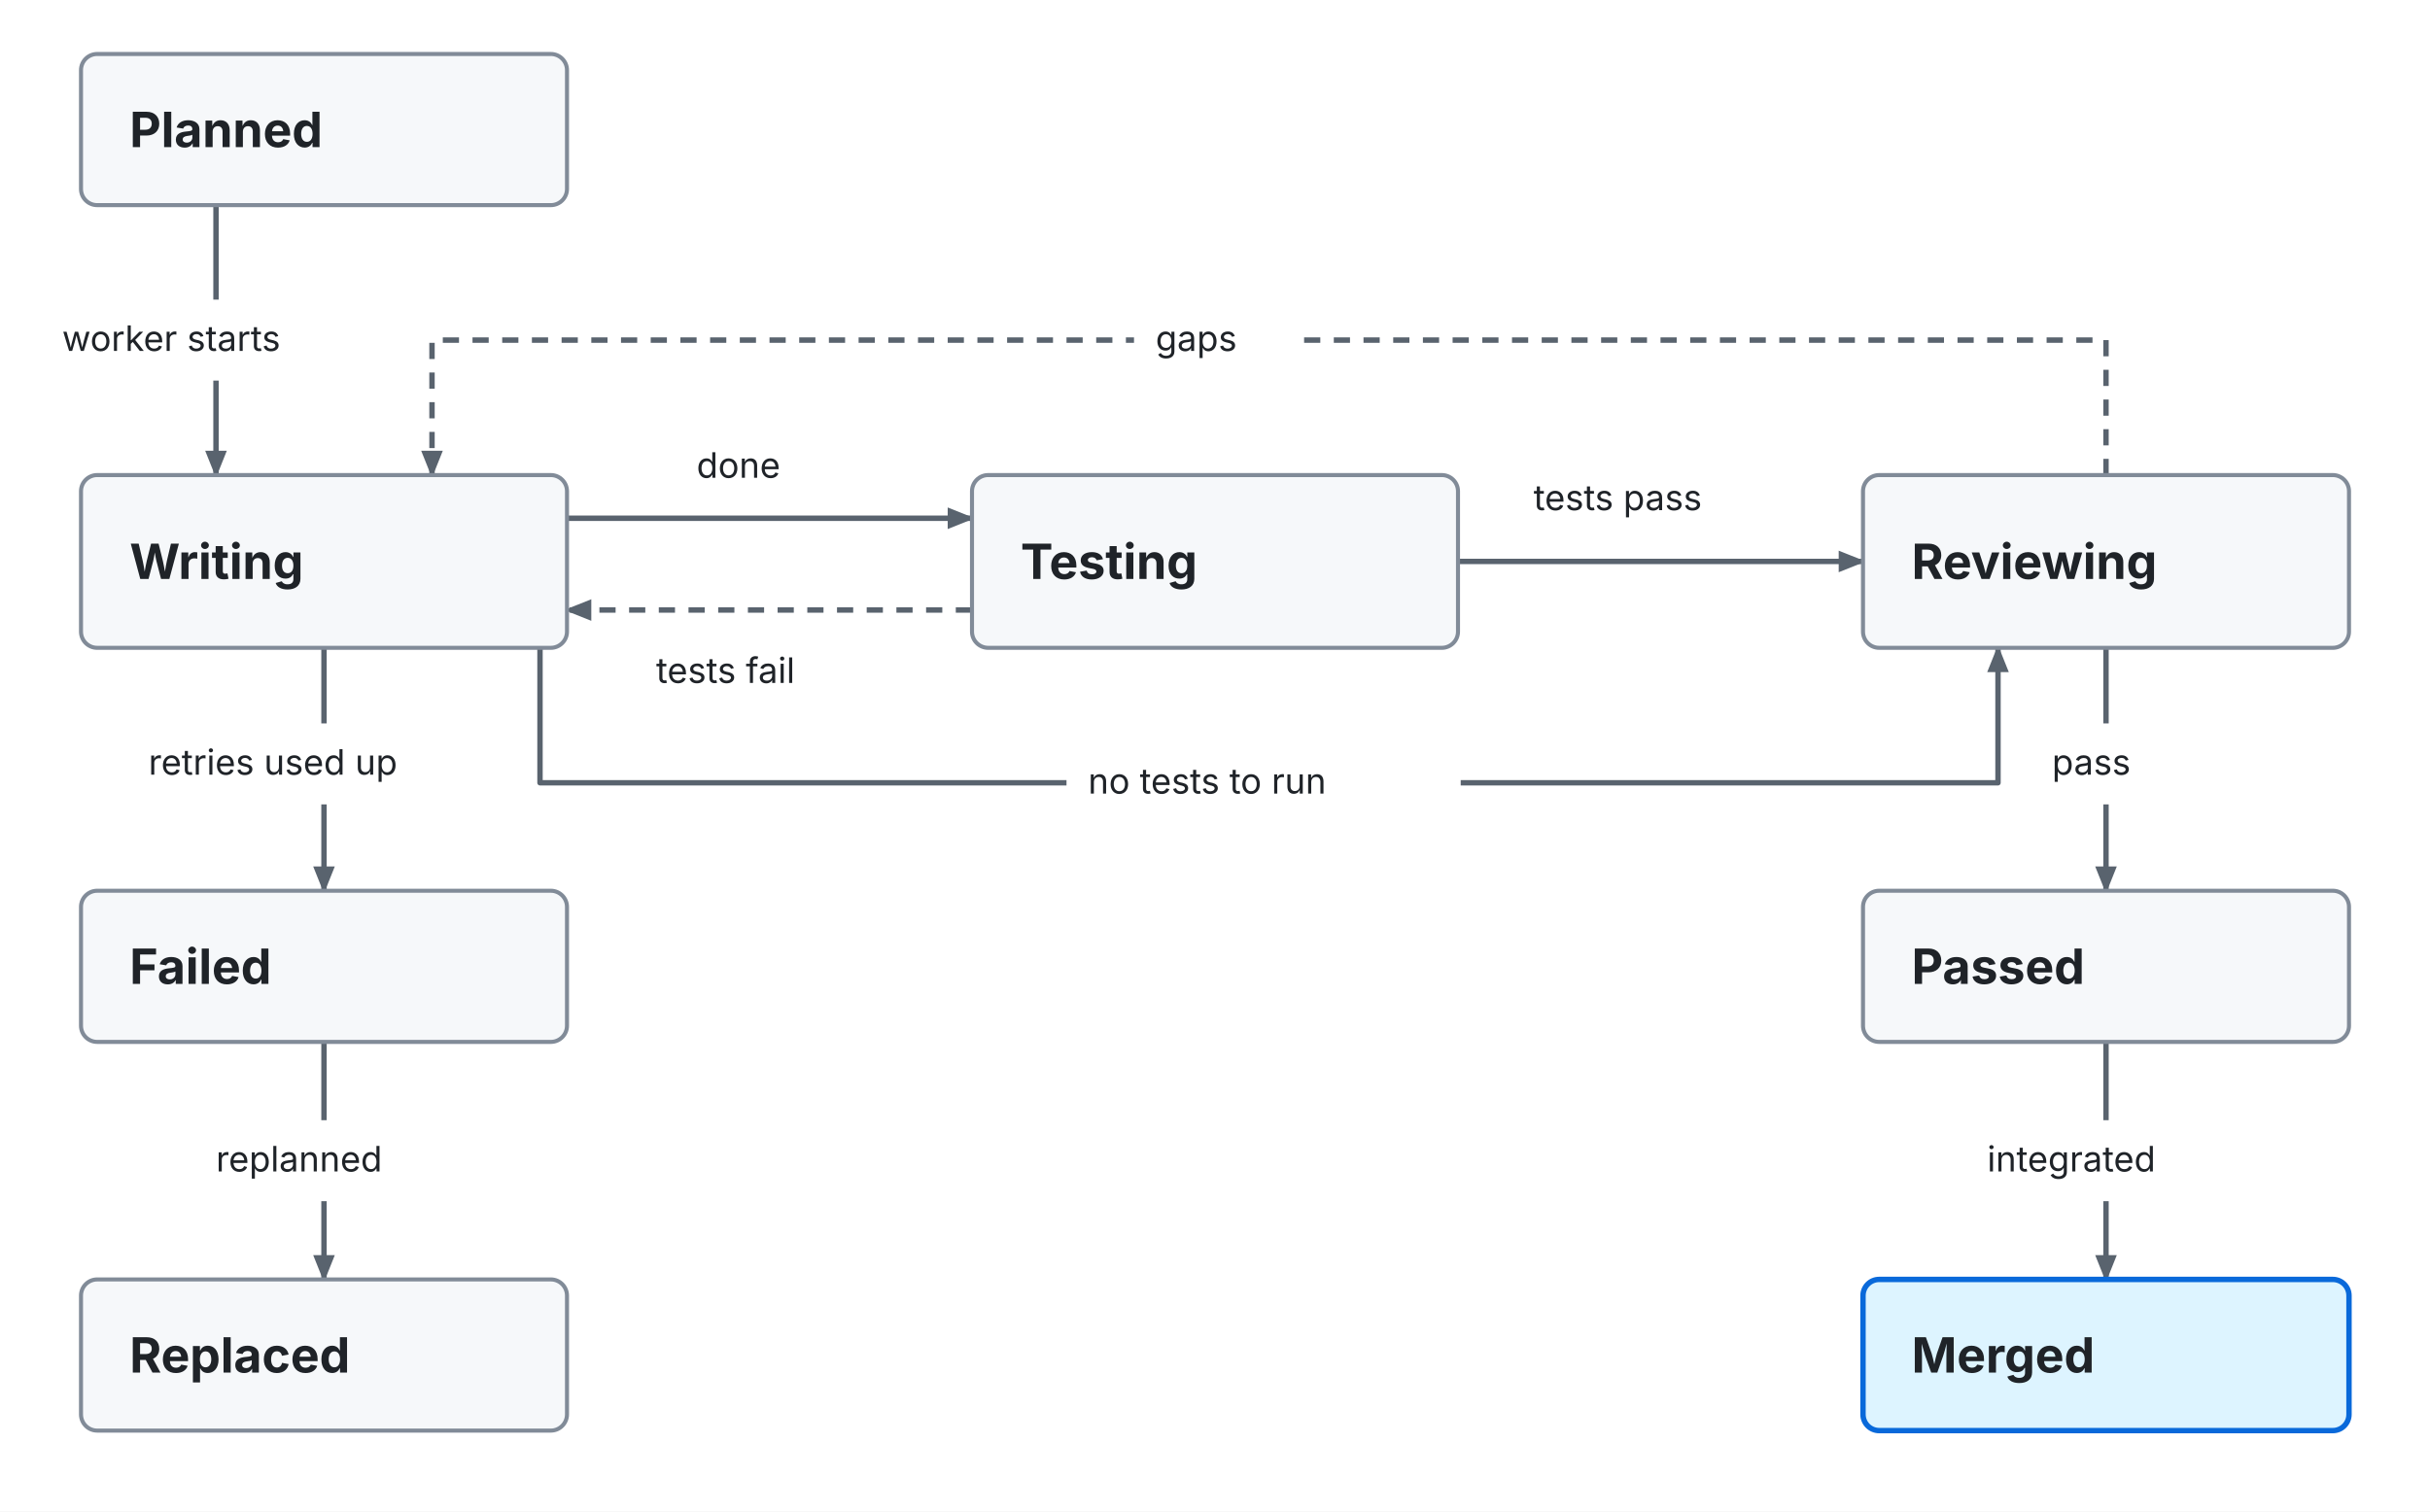
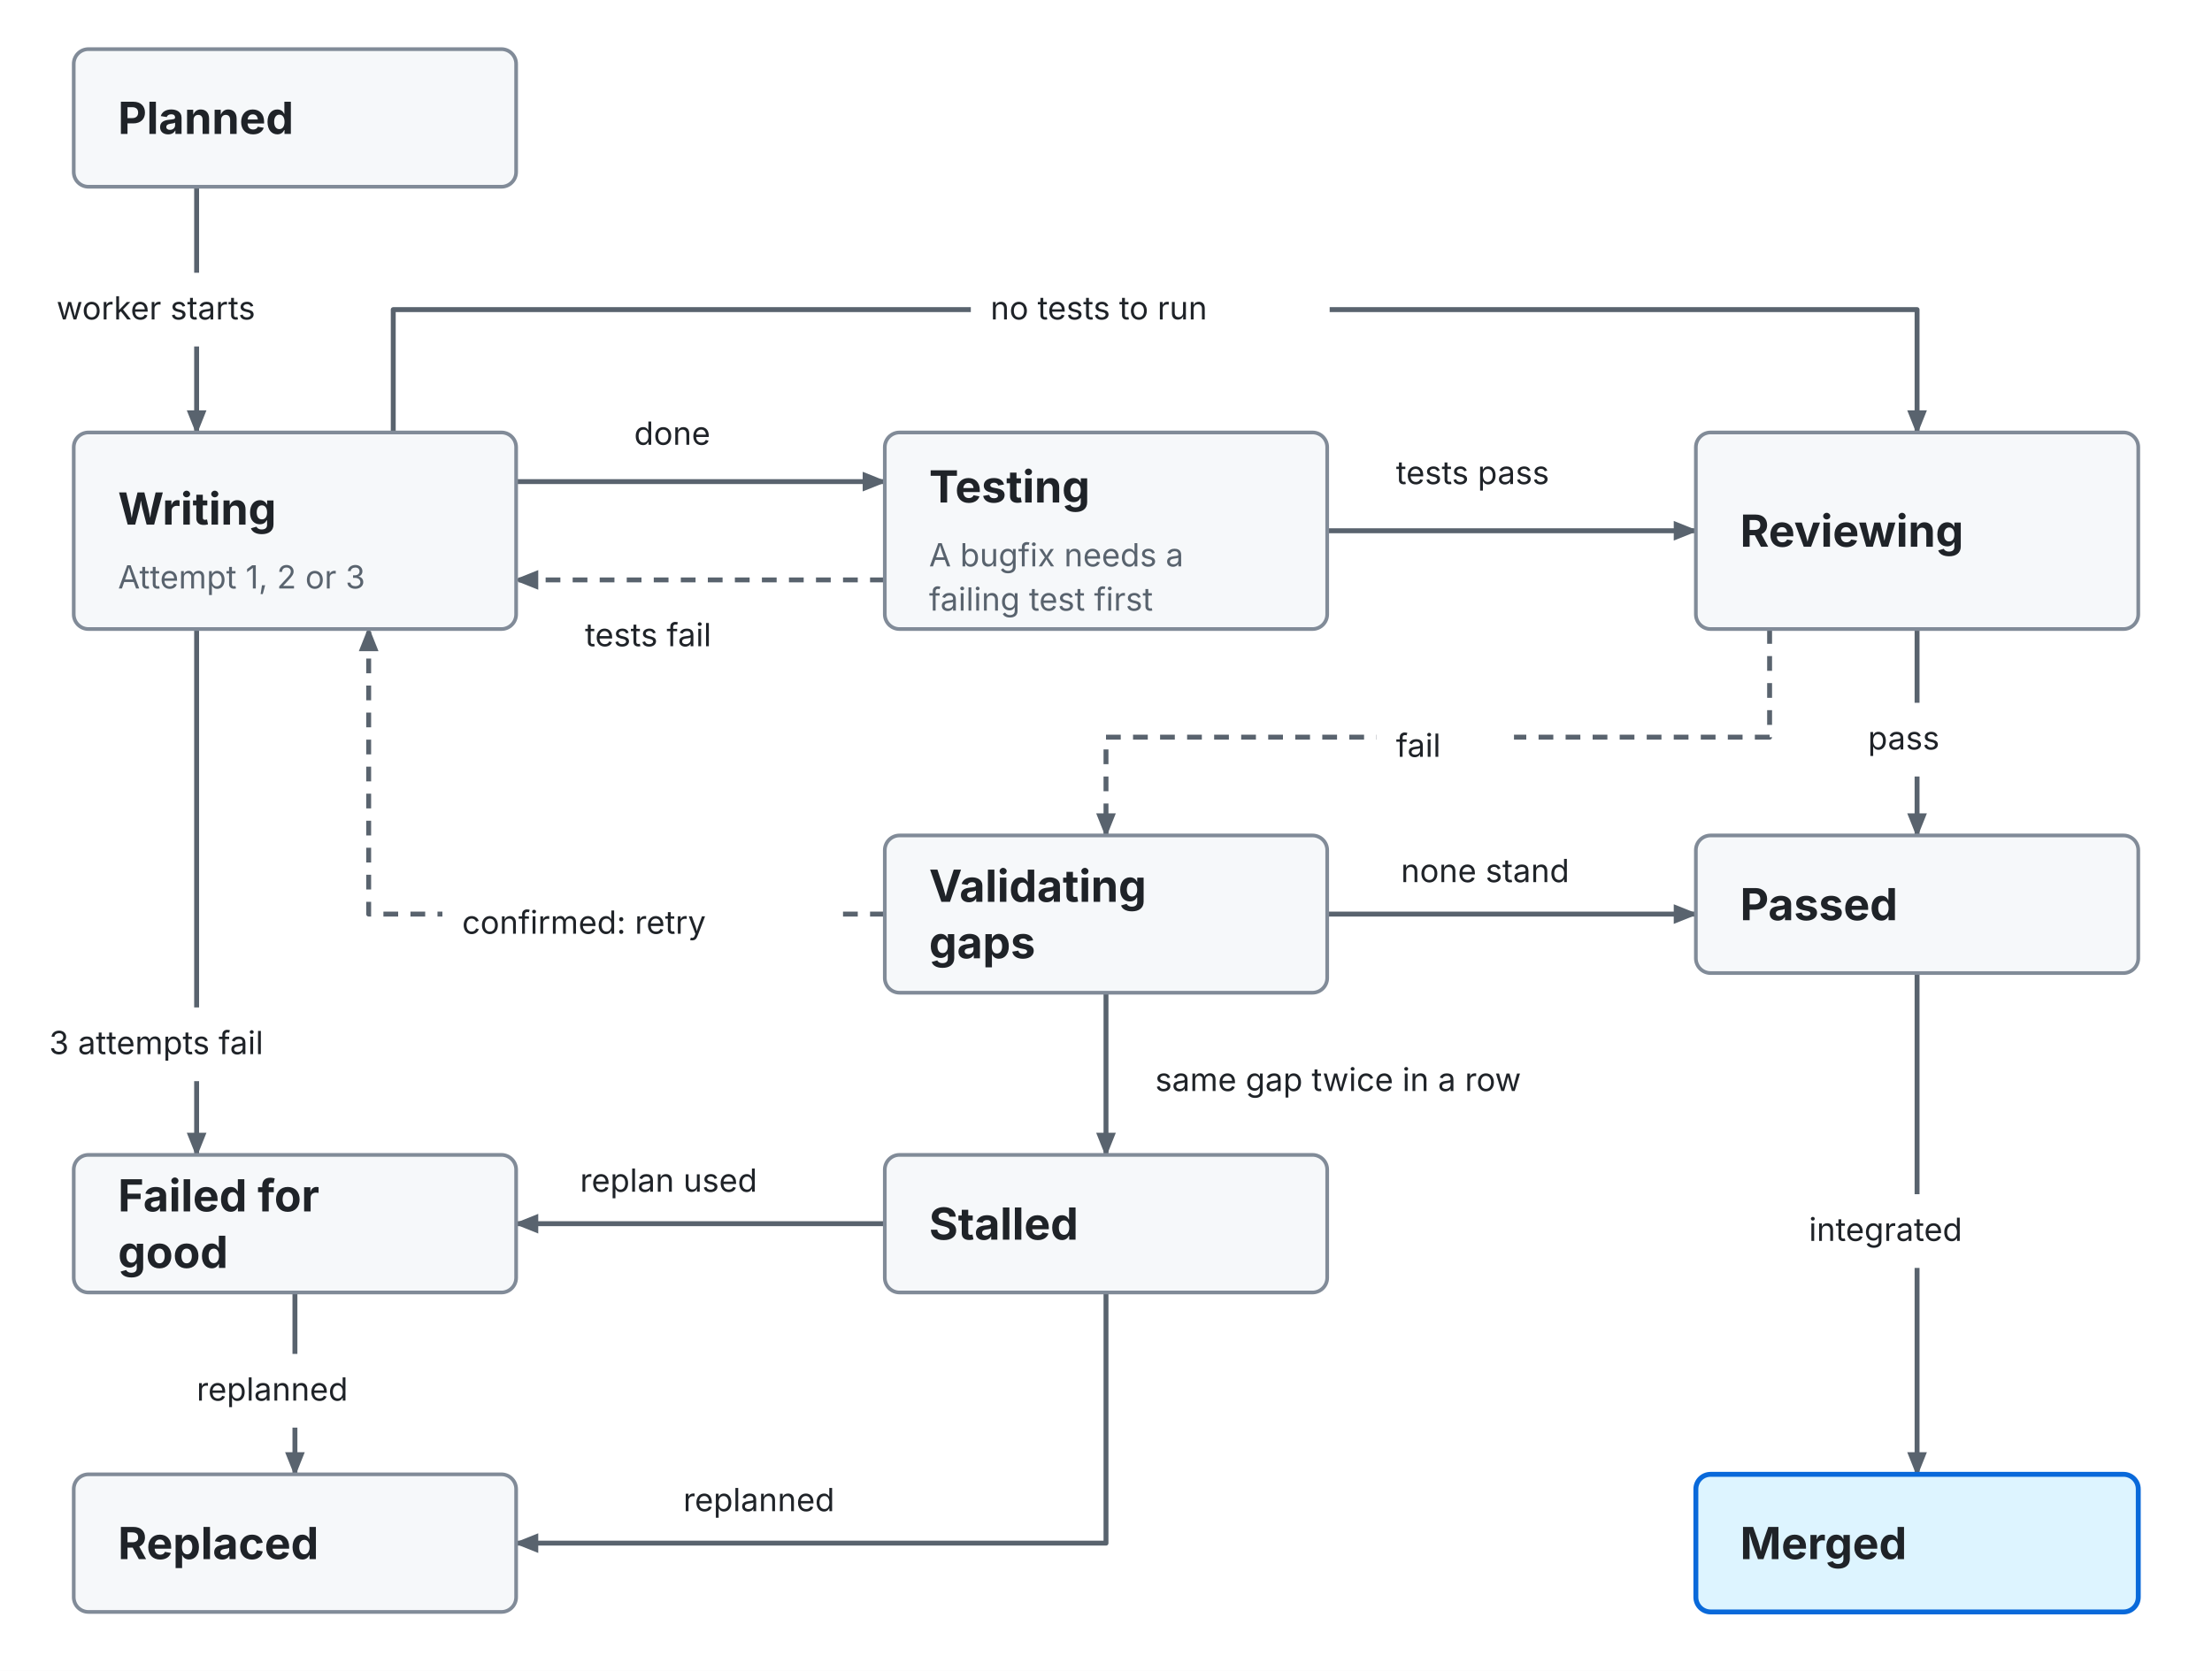
- <svg xmlns="http://www.w3.org/2000/svg" viewBox="0 0 900 560" width="900" height="560" role="img" aria-labelledby="dc-390e7b669d-title dc-390e7b669d-desc" font-family="system-ui, -apple-system, Segoe UI, sans-serif">
+ <svg xmlns="http://www.w3.org/2000/svg" viewBox="0 0 900 680" width="900" height="680" role="img" aria-labelledby="dc-78c64ecfad-title dc-78c64ecfad-desc" font-family="system-ui, -apple-system, Segoe UI, sans-serif">
  <defs>
-     <marker id="dc-390e7b669d-arrow" markerWidth="10" markerHeight="8" refX="9" refY="4" orient="auto" markerUnits="userSpaceOnUse">
+     <marker id="dc-78c64ecfad-arrow" markerWidth="10" markerHeight="8" refX="9" refY="4" orient="auto" markerUnits="userSpaceOnUse">
      <path d="M0 0 L10 4 L0 8 Z" fill="#59636e" />
    </marker>
  </defs>
-   <rect width="900" height="560" fill="#ffffff" aria-hidden="true" />
-   <polyline data-edge="t-start" points="80,76 80,176" fill="none" stroke="#59636e" stroke-width="2" stroke-linejoin="round" marker-end="url(#dc-390e7b669d-arrow)" />
-   <polyline data-edge="t-done" points="210,192 360,192" fill="none" stroke="#59636e" stroke-width="2" stroke-linejoin="round" marker-end="url(#dc-390e7b669d-arrow)" />
-   <polyline data-edge="t-fail" points="360,226 210,226" fill="none" stroke="#59636e" stroke-width="2" stroke-linejoin="round" marker-end="url(#dc-390e7b669d-arrow)" stroke-dasharray="6 5" />
-   <polyline data-edge="t-pass" points="540,208 690,208" fill="none" stroke="#59636e" stroke-width="2" stroke-linejoin="round" marker-end="url(#dc-390e7b669d-arrow)" />
-   <polyline data-edge="t-no-tests" points="200,240 200,290 740,290 740,240" fill="none" stroke="#59636e" stroke-width="2" stroke-linejoin="round" marker-end="url(#dc-390e7b669d-arrow)" />
-   <polyline data-edge="t-gaps" points="780,176 780,126 160,126 160,176" fill="none" stroke="#59636e" stroke-width="2" stroke-linejoin="round" marker-end="url(#dc-390e7b669d-arrow)" stroke-dasharray="6 5" />
-   <polyline data-edge="t-retries" points="120,240 120,330" fill="none" stroke="#59636e" stroke-width="2" stroke-linejoin="round" marker-end="url(#dc-390e7b669d-arrow)" />
-   <polyline data-edge="t-replan" points="120,386 120,474" fill="none" stroke="#59636e" stroke-width="2" stroke-linejoin="round" marker-end="url(#dc-390e7b669d-arrow)" />
-   <polyline data-edge="t-review-pass" points="780,240 780,330" fill="none" stroke="#59636e" stroke-width="2" stroke-linejoin="round" marker-end="url(#dc-390e7b669d-arrow)" />
-   <polyline data-edge="t-merge" points="780,386 780,474" fill="none" stroke="#59636e" stroke-width="2" stroke-linejoin="round" marker-end="url(#dc-390e7b669d-arrow)" />
-   <g id="dc-390e7b669d-node-planned" data-node="planned" data-x="30" data-y="20" data-w="180" data-h="56">
+   <rect width="900" height="680" fill="#ffffff" aria-hidden="true" />
+   <polyline data-edge="t-start" points="80,76 80,176" fill="none" stroke="#59636e" stroke-width="2" stroke-linejoin="round" marker-end="url(#dc-78c64ecfad-arrow)" />
+   <polyline data-edge="t-done" points="210,196 360,196" fill="none" stroke="#59636e" stroke-width="2" stroke-linejoin="round" marker-end="url(#dc-78c64ecfad-arrow)" />
+   <polyline data-edge="t-fail" points="360,236 210,236" fill="none" stroke="#59636e" stroke-width="2" stroke-linejoin="round" marker-end="url(#dc-78c64ecfad-arrow)" stroke-dasharray="6 5" />
+   <polyline data-edge="t-pass" points="540,216 690,216" fill="none" stroke="#59636e" stroke-width="2" stroke-linejoin="round" marker-end="url(#dc-78c64ecfad-arrow)" />
+   <polyline data-edge="t-no-tests" points="160,176 160,126 780,126 780,176" fill="none" stroke="#59636e" stroke-width="2" stroke-linejoin="round" marker-end="url(#dc-78c64ecfad-arrow)" />
+   <polyline data-edge="t-review-fail" points="720,256 720,300 450,300 450,340" fill="none" stroke="#59636e" stroke-width="2" stroke-linejoin="round" marker-end="url(#dc-78c64ecfad-arrow)" stroke-dasharray="6 5" />
+   <polyline data-edge="t-confirmed" points="360,372 150,372 150,256" fill="none" stroke="#59636e" stroke-width="2" stroke-linejoin="round" marker-end="url(#dc-78c64ecfad-arrow)" stroke-dasharray="6 5" />
+   <polyline data-edge="t-none" points="540,372 690,372" fill="none" stroke="#59636e" stroke-width="2" stroke-linejoin="round" marker-end="url(#dc-78c64ecfad-arrow)" />
+   <polyline data-edge="t-review-pass" points="780,256 780,340" fill="none" stroke="#59636e" stroke-width="2" stroke-linejoin="round" marker-end="url(#dc-78c64ecfad-arrow)" />
+   <polyline data-edge="t-stall" points="450,404 450,470" fill="none" stroke="#59636e" stroke-width="2" stroke-linejoin="round" marker-end="url(#dc-78c64ecfad-arrow)" />
+   <polyline data-edge="t-attempts" points="80,256 80,470" fill="none" stroke="#59636e" stroke-width="2" stroke-linejoin="round" marker-end="url(#dc-78c64ecfad-arrow)" />
+   <polyline data-edge="t-replan-used" points="360,498 210,498" fill="none" stroke="#59636e" stroke-width="2" stroke-linejoin="round" marker-end="url(#dc-78c64ecfad-arrow)" />
+   <polyline data-edge="t-stall-replan" points="450,526 450,628 210,628" fill="none" stroke="#59636e" stroke-width="2" stroke-linejoin="round" marker-end="url(#dc-78c64ecfad-arrow)" />
+   <polyline data-edge="t-replan" points="120,526 120,600" fill="none" stroke="#59636e" stroke-width="2" stroke-linejoin="round" marker-end="url(#dc-78c64ecfad-arrow)" />
+   <polyline data-edge="t-merge" points="780,396 780,600" fill="none" stroke="#59636e" stroke-width="2" stroke-linejoin="round" marker-end="url(#dc-78c64ecfad-arrow)" />
+   <g id="dc-78c64ecfad-node-planned" data-node="planned" data-x="30" data-y="20" data-w="180" data-h="56">
    <rect x="30" y="20" width="180" height="56" rx="6" fill="#f6f8fa" stroke="#818b98" stroke-width="1.5" />
    <text x="48" y="54.5" font-size="18" font-weight="650" fill="#1f2328" text-anchor="start" data-node-text="planned">
      <tspan x="48" dy="0">Planned</tspan>
    </text>
  </g>
-   <g id="dc-390e7b669d-node-writing" data-node="writing" data-x="30" data-y="176" data-w="180" data-h="64">
-     <rect x="30" y="176" width="180" height="64" rx="6" fill="#f6f8fa" stroke="#818b98" stroke-width="1.5" />
-     <text x="48" y="214.5" font-size="18" font-weight="650" fill="#1f2328" text-anchor="start" data-node-text="writing">
+   <g id="dc-78c64ecfad-node-writing" data-node="writing" data-x="30" data-y="176" data-w="180" data-h="80">
+     <rect x="30" y="176" width="180" height="80" rx="6" fill="#f6f8fa" stroke="#818b98" stroke-width="1.5" />
+     <text x="48" y="213.5" font-size="18" font-weight="650" fill="#1f2328" text-anchor="start" data-node-text="writing">
      <tspan x="48" dy="0">Writing</tspan>
    </text>
+     <text x="48" y="239.5" font-size="13" font-weight="400" fill="#59636e" text-anchor="start" data-node-text="writing">
+       <tspan x="48" dy="0">Attempt 1, 2 or 3</tspan>
+     </text>
  </g>
-   <g id="dc-390e7b669d-node-testing" data-node="testing" data-x="360" data-y="176" data-w="180" data-h="64">
-     <rect x="360" y="176" width="180" height="64" rx="6" fill="#f6f8fa" stroke="#818b98" stroke-width="1.5" />
-     <text x="378" y="214.5" font-size="18" font-weight="650" fill="#1f2328" text-anchor="start" data-node-text="testing">
+   <g id="dc-78c64ecfad-node-testing" data-node="testing" data-x="360" data-y="176" data-w="180" data-h="80">
+     <rect x="360" y="176" width="180" height="80" rx="6" fill="#f6f8fa" stroke="#818b98" stroke-width="1.5" />
+     <text x="378" y="204.5" font-size="18" font-weight="650" fill="#1f2328" text-anchor="start" data-node-text="testing">
      <tspan x="378" dy="0">Testing</tspan>
    </text>
+     <text x="378" y="230.5" font-size="13" font-weight="400" fill="#59636e" text-anchor="start" data-node-text="testing">
+       <tspan x="378" dy="0">A bugfix needs a</tspan>
+       <tspan x="378" dy="18">failing test first</tspan>
+     </text>
  </g>
-   <g id="dc-390e7b669d-node-reviewing" data-node="reviewing" data-x="690" data-y="176" data-w="180" data-h="64">
-     <rect x="690" y="176" width="180" height="64" rx="6" fill="#f6f8fa" stroke="#818b98" stroke-width="1.5" />
-     <text x="708" y="214.5" font-size="18" font-weight="650" fill="#1f2328" text-anchor="start" data-node-text="reviewing">
+   <g id="dc-78c64ecfad-node-reviewing" data-node="reviewing" data-x="690" data-y="176" data-w="180" data-h="80">
+     <rect x="690" y="176" width="180" height="80" rx="6" fill="#f6f8fa" stroke="#818b98" stroke-width="1.5" />
+     <text x="708" y="222.5" font-size="18" font-weight="650" fill="#1f2328" text-anchor="start" data-node-text="reviewing">
      <tspan x="708" dy="0">Reviewing</tspan>
    </text>
  </g>
-   <g id="dc-390e7b669d-node-failed" data-node="failed" data-x="30" data-y="330" data-w="180" data-h="56">
-     <rect x="30" y="330" width="180" height="56" rx="6" fill="#f6f8fa" stroke="#818b98" stroke-width="1.5" />
-     <text x="48" y="364.5" font-size="18" font-weight="650" fill="#1f2328" text-anchor="start" data-node-text="failed">
-       <tspan x="48" dy="0">Failed</tspan>
+   <g id="dc-78c64ecfad-node-validating" data-node="validating" data-x="360" data-y="340" data-w="180" data-h="64">
+     <rect x="360" y="340" width="180" height="64" rx="6" fill="#f6f8fa" stroke="#818b98" stroke-width="1.5" />
+     <text x="378" y="367.0" font-size="18" font-weight="650" fill="#1f2328" text-anchor="start" data-node-text="validating">
+       <tspan x="378" dy="0">Validating</tspan>
+       <tspan x="378" dy="23">gaps</tspan>
    </text>
  </g>
-   <g id="dc-390e7b669d-node-passed" data-node="passed" data-x="690" data-y="330" data-w="180" data-h="56">
-     <rect x="690" y="330" width="180" height="56" rx="6" fill="#f6f8fa" stroke="#818b98" stroke-width="1.5" />
-     <text x="708" y="364.5" font-size="18" font-weight="650" fill="#1f2328" text-anchor="start" data-node-text="passed">
+   <g id="dc-78c64ecfad-node-passed" data-node="passed" data-x="690" data-y="340" data-w="180" data-h="56">
+     <rect x="690" y="340" width="180" height="56" rx="6" fill="#f6f8fa" stroke="#818b98" stroke-width="1.5" />
+     <text x="708" y="374.5" font-size="18" font-weight="650" fill="#1f2328" text-anchor="start" data-node-text="passed">
      <tspan x="708" dy="0">Passed</tspan>
    </text>
  </g>
-   <g id="dc-390e7b669d-node-replaced" data-node="replaced" data-x="30" data-y="474" data-w="180" data-h="56">
-     <rect x="30" y="474" width="180" height="56" rx="6" fill="#f6f8fa" stroke="#818b98" stroke-width="1.5" />
-     <text x="48" y="508.5" font-size="18" font-weight="650" fill="#1f2328" text-anchor="start" data-node-text="replaced">
+   <g id="dc-78c64ecfad-node-failed" data-node="failed" data-x="30" data-y="470" data-w="180" data-h="56">
+     <rect x="30" y="470" width="180" height="56" rx="6" fill="#f6f8fa" stroke="#818b98" stroke-width="1.5" />
+     <text x="48" y="493.0" font-size="18" font-weight="650" fill="#1f2328" text-anchor="start" data-node-text="failed">
+       <tspan x="48" dy="0">Failed for</tspan>
+       <tspan x="48" dy="23">good</tspan>
+     </text>
+   </g>
+   <g id="dc-78c64ecfad-node-stalled" data-node="stalled" data-x="360" data-y="470" data-w="180" data-h="56">
+     <rect x="360" y="470" width="180" height="56" rx="6" fill="#f6f8fa" stroke="#818b98" stroke-width="1.5" />
+     <text x="378" y="504.5" font-size="18" font-weight="650" fill="#1f2328" text-anchor="start" data-node-text="stalled">
+       <tspan x="378" dy="0">Stalled</tspan>
+     </text>
+   </g>
+   <g id="dc-78c64ecfad-node-replaced" data-node="replaced" data-x="30" data-y="600" data-w="180" data-h="56">
+     <rect x="30" y="600" width="180" height="56" rx="6" fill="#f6f8fa" stroke="#818b98" stroke-width="1.5" />
+     <text x="48" y="634.5" font-size="18" font-weight="650" fill="#1f2328" text-anchor="start" data-node-text="replaced">
      <tspan x="48" dy="0">Replaced</tspan>
    </text>
  </g>
-   <g id="dc-390e7b669d-node-merged" data-node="merged" data-x="690" data-y="474" data-w="180" data-h="56">
-     <rect x="690" y="474" width="180" height="56" rx="6" fill="#ddf4ff" stroke="#0969da" stroke-width="2" />
-     <text x="708" y="508.5" font-size="18" font-weight="650" fill="#1f2328" text-anchor="start" data-node-text="merged">
+   <g id="dc-78c64ecfad-node-merged" data-node="merged" data-x="690" data-y="600" data-w="180" data-h="56">
+     <rect x="690" y="600" width="180" height="56" rx="6" fill="#ddf4ff" stroke="#0969da" stroke-width="2" />
+     <text x="708" y="634.5" font-size="18" font-weight="650" fill="#1f2328" text-anchor="start" data-node-text="merged">
      <tspan x="708" dy="0">Merged</tspan>
    </text>
  </g>
  <g data-label="t-start" data-x="15" data-y="111" data-w="130" data-h="30">
    <rect x="15" y="111" width="130" height="30" rx="4" fill="#ffffff" />
    <text x="23" y="130" font-size="13" font-weight="400" fill="#1f2328" text-anchor="start">
      <tspan x="23" dy="0">worker starts</tspan>
    </text>
  </g>
-   <g data-label="t-done" data-x="250" data-y="158" data-w="70" data-h="30">
-     <rect x="250" y="158" width="70" height="30" rx="4" fill="#ffffff" />
-     <text x="258" y="177" font-size="13" font-weight="400" fill="#1f2328" text-anchor="start">
+   <g data-label="t-done" data-x="250" data-y="162" data-w="70" data-h="30">
+     <rect x="250" y="162" width="70" height="30" rx="4" fill="#ffffff" />
+     <text x="258" y="181" font-size="13" font-weight="400" fill="#1f2328" text-anchor="start">
      <tspan x="258" dy="0">done</tspan>
    </text>
  </g>
-   <g data-label="t-fail" data-x="235" data-y="234" data-w="110" data-h="30">
-     <rect x="235" y="234" width="110" height="30" rx="4" fill="#ffffff" />
-     <text x="243" y="253" font-size="13" font-weight="400" fill="#1f2328" text-anchor="start">
-       <tspan x="243" dy="0">tests fail</tspan>
+   <g data-label="t-fail" data-x="230" data-y="244" data-w="110" data-h="30">
+     <rect x="230" y="244" width="110" height="30" rx="4" fill="#ffffff" />
+     <text x="238" y="263" font-size="13" font-weight="400" fill="#1f2328" text-anchor="start">
+       <tspan x="238" dy="0">tests fail</tspan>
    </text>
  </g>
-   <g data-label="t-pass" data-x="560" data-y="170" data-w="110" data-h="30">
-     <rect x="560" y="170" width="110" height="30" rx="4" fill="#ffffff" />
-     <text x="568" y="189" font-size="13" font-weight="400" fill="#1f2328" text-anchor="start">
+   <g data-label="t-pass" data-x="560" data-y="178" data-w="110" data-h="30">
+     <rect x="560" y="178" width="110" height="30" rx="4" fill="#ffffff" />
+     <text x="568" y="197" font-size="13" font-weight="400" fill="#1f2328" text-anchor="start">
      <tspan x="568" dy="0">tests pass</tspan>
    </text>
  </g>
-   <g data-label="t-no-tests" data-x="395" data-y="275" data-w="146" data-h="30">
-     <rect x="395" y="275" width="146" height="30" rx="4" fill="#ffffff" />
-     <text x="403" y="294" font-size="13" font-weight="400" fill="#1f2328" text-anchor="start">
+   <g data-label="t-no-tests" data-x="395" data-y="111" data-w="146" data-h="30">
+     <rect x="395" y="111" width="146" height="30" rx="4" fill="#ffffff" />
+     <text x="403" y="130" font-size="13" font-weight="400" fill="#1f2328" text-anchor="start">
      <tspan x="403" dy="0">no tests to run</tspan>
    </text>
  </g>
-   <g data-label="t-gaps" data-x="420" data-y="111" data-w="60" data-h="30">
-     <rect x="420" y="111" width="60" height="30" rx="4" fill="#ffffff" />
-     <text x="428" y="130" font-size="13" font-weight="400" fill="#1f2328" text-anchor="start">
-       <tspan x="428" dy="0">gaps</tspan>
+   <g data-label="t-review-fail" data-x="560" data-y="289" data-w="56" data-h="30">
+     <rect x="560" y="289" width="56" height="30" rx="4" fill="#ffffff" />
+     <text x="568" y="308" font-size="13" font-weight="400" fill="#1f2328" text-anchor="start">
+       <tspan x="568" dy="0">fail</tspan>
    </text>
  </g>
-   <g data-label="t-retries" data-x="47" data-y="268" data-w="146" data-h="30">
-     <rect x="47" y="268" width="146" height="30" rx="4" fill="#ffffff" />
-     <text x="55" y="287" font-size="13" font-weight="400" fill="#1f2328" text-anchor="start">
-       <tspan x="55" dy="0">retries used up</tspan>
+   <g data-label="t-confirmed" data-x="180" data-y="361" data-w="160" data-h="30">
+     <rect x="180" y="361" width="160" height="30" rx="4" fill="#ffffff" />
+     <text x="188" y="380" font-size="13" font-weight="400" fill="#1f2328" text-anchor="start">
+       <tspan x="188" dy="0">confirmed: retry</tspan>
    </text>
  </g>
-   <g data-label="t-replan" data-x="72" data-y="415" data-w="96" data-h="30">
-     <rect x="72" y="415" width="96" height="30" rx="4" fill="#ffffff" />
-     <text x="80" y="434" font-size="13" font-weight="400" fill="#1f2328" text-anchor="start">
+   <g data-label="t-none" data-x="562" data-y="340" data-w="106" data-h="30">
+     <rect x="562" y="340" width="106" height="30" rx="4" fill="#ffffff" />
+     <text x="570" y="359" font-size="13" font-weight="400" fill="#1f2328" text-anchor="start">
+       <tspan x="570" dy="0">none stand</tspan>
+     </text>
+   </g>
+   <g data-label="t-review-pass" data-x="752" data-y="286" data-w="56" data-h="30">
+     <rect x="752" y="286" width="56" height="30" rx="4" fill="#ffffff" />
+     <text x="760" y="305" font-size="13" font-weight="400" fill="#1f2328" text-anchor="start">
+       <tspan x="760" dy="0">pass</tspan>
+     </text>
+   </g>
+   <g data-label="t-stall" data-x="462" data-y="425" data-w="210" data-h="30">
+     <rect x="462" y="425" width="210" height="30" rx="4" fill="#ffffff" />
+     <text x="470" y="444" font-size="13" font-weight="400" fill="#1f2328" text-anchor="start">
+       <tspan x="470" dy="0">same gap twice in a row</tspan>
+     </text>
+   </g>
+   <g data-label="t-attempts" data-x="12" data-y="410" data-w="136" data-h="30">
+     <rect x="12" y="410" width="136" height="30" rx="4" fill="#ffffff" />
+     <text x="20" y="429" font-size="13" font-weight="400" fill="#1f2328" text-anchor="start">
+       <tspan x="20" dy="0">3 attempts fail</tspan>
+     </text>
+   </g>
+   <g data-label="t-replan-used" data-x="228" data-y="466" data-w="114" data-h="30">
+     <rect x="228" y="466" width="114" height="30" rx="4" fill="#ffffff" />
+     <text x="236" y="485" font-size="13" font-weight="400" fill="#1f2328" text-anchor="start">
+       <tspan x="236" dy="0">replan used</tspan>
+     </text>
+   </g>
+   <g data-label="t-stall-replan" data-x="270" data-y="596" data-w="104" data-h="30">
+     <rect x="270" y="596" width="104" height="30" rx="4" fill="#ffffff" />
+     <text x="278" y="615" font-size="13" font-weight="400" fill="#1f2328" text-anchor="start">
+       <tspan x="278" dy="0">replanned</tspan>
+     </text>
+   </g>
+   <g data-label="t-replan" data-x="72" data-y="551" data-w="96" data-h="30">
+     <rect x="72" y="551" width="96" height="30" rx="4" fill="#ffffff" />
+     <text x="80" y="570" font-size="13" font-weight="400" fill="#1f2328" text-anchor="start">
      <tspan x="80" dy="0">replanned</tspan>
    </text>
  </g>
-   <g data-label="t-review-pass" data-x="752" data-y="268" data-w="56" data-h="30">
-     <rect x="752" y="268" width="56" height="30" rx="4" fill="#ffffff" />
-     <text x="760" y="287" font-size="13" font-weight="400" fill="#1f2328" text-anchor="start">
-       <tspan x="760" dy="0">pass</tspan>
-     </text>
-   </g>
-   <g data-label="t-merge" data-x="728" data-y="415" data-w="104" data-h="30">
-     <rect x="728" y="415" width="104" height="30" rx="4" fill="#ffffff" />
-     <text x="736" y="434" font-size="13" font-weight="400" fill="#1f2328" text-anchor="start">
+   <g data-label="t-merge" data-x="728" data-y="486" data-w="104" data-h="30">
+     <rect x="728" y="486" width="104" height="30" rx="4" fill="#ffffff" />
+     <text x="736" y="505" font-size="13" font-weight="400" fill="#1f2328" text-anchor="start">
      <tspan x="736" dy="0">integrated</tspan>
    </text>
  </g>
</svg>
